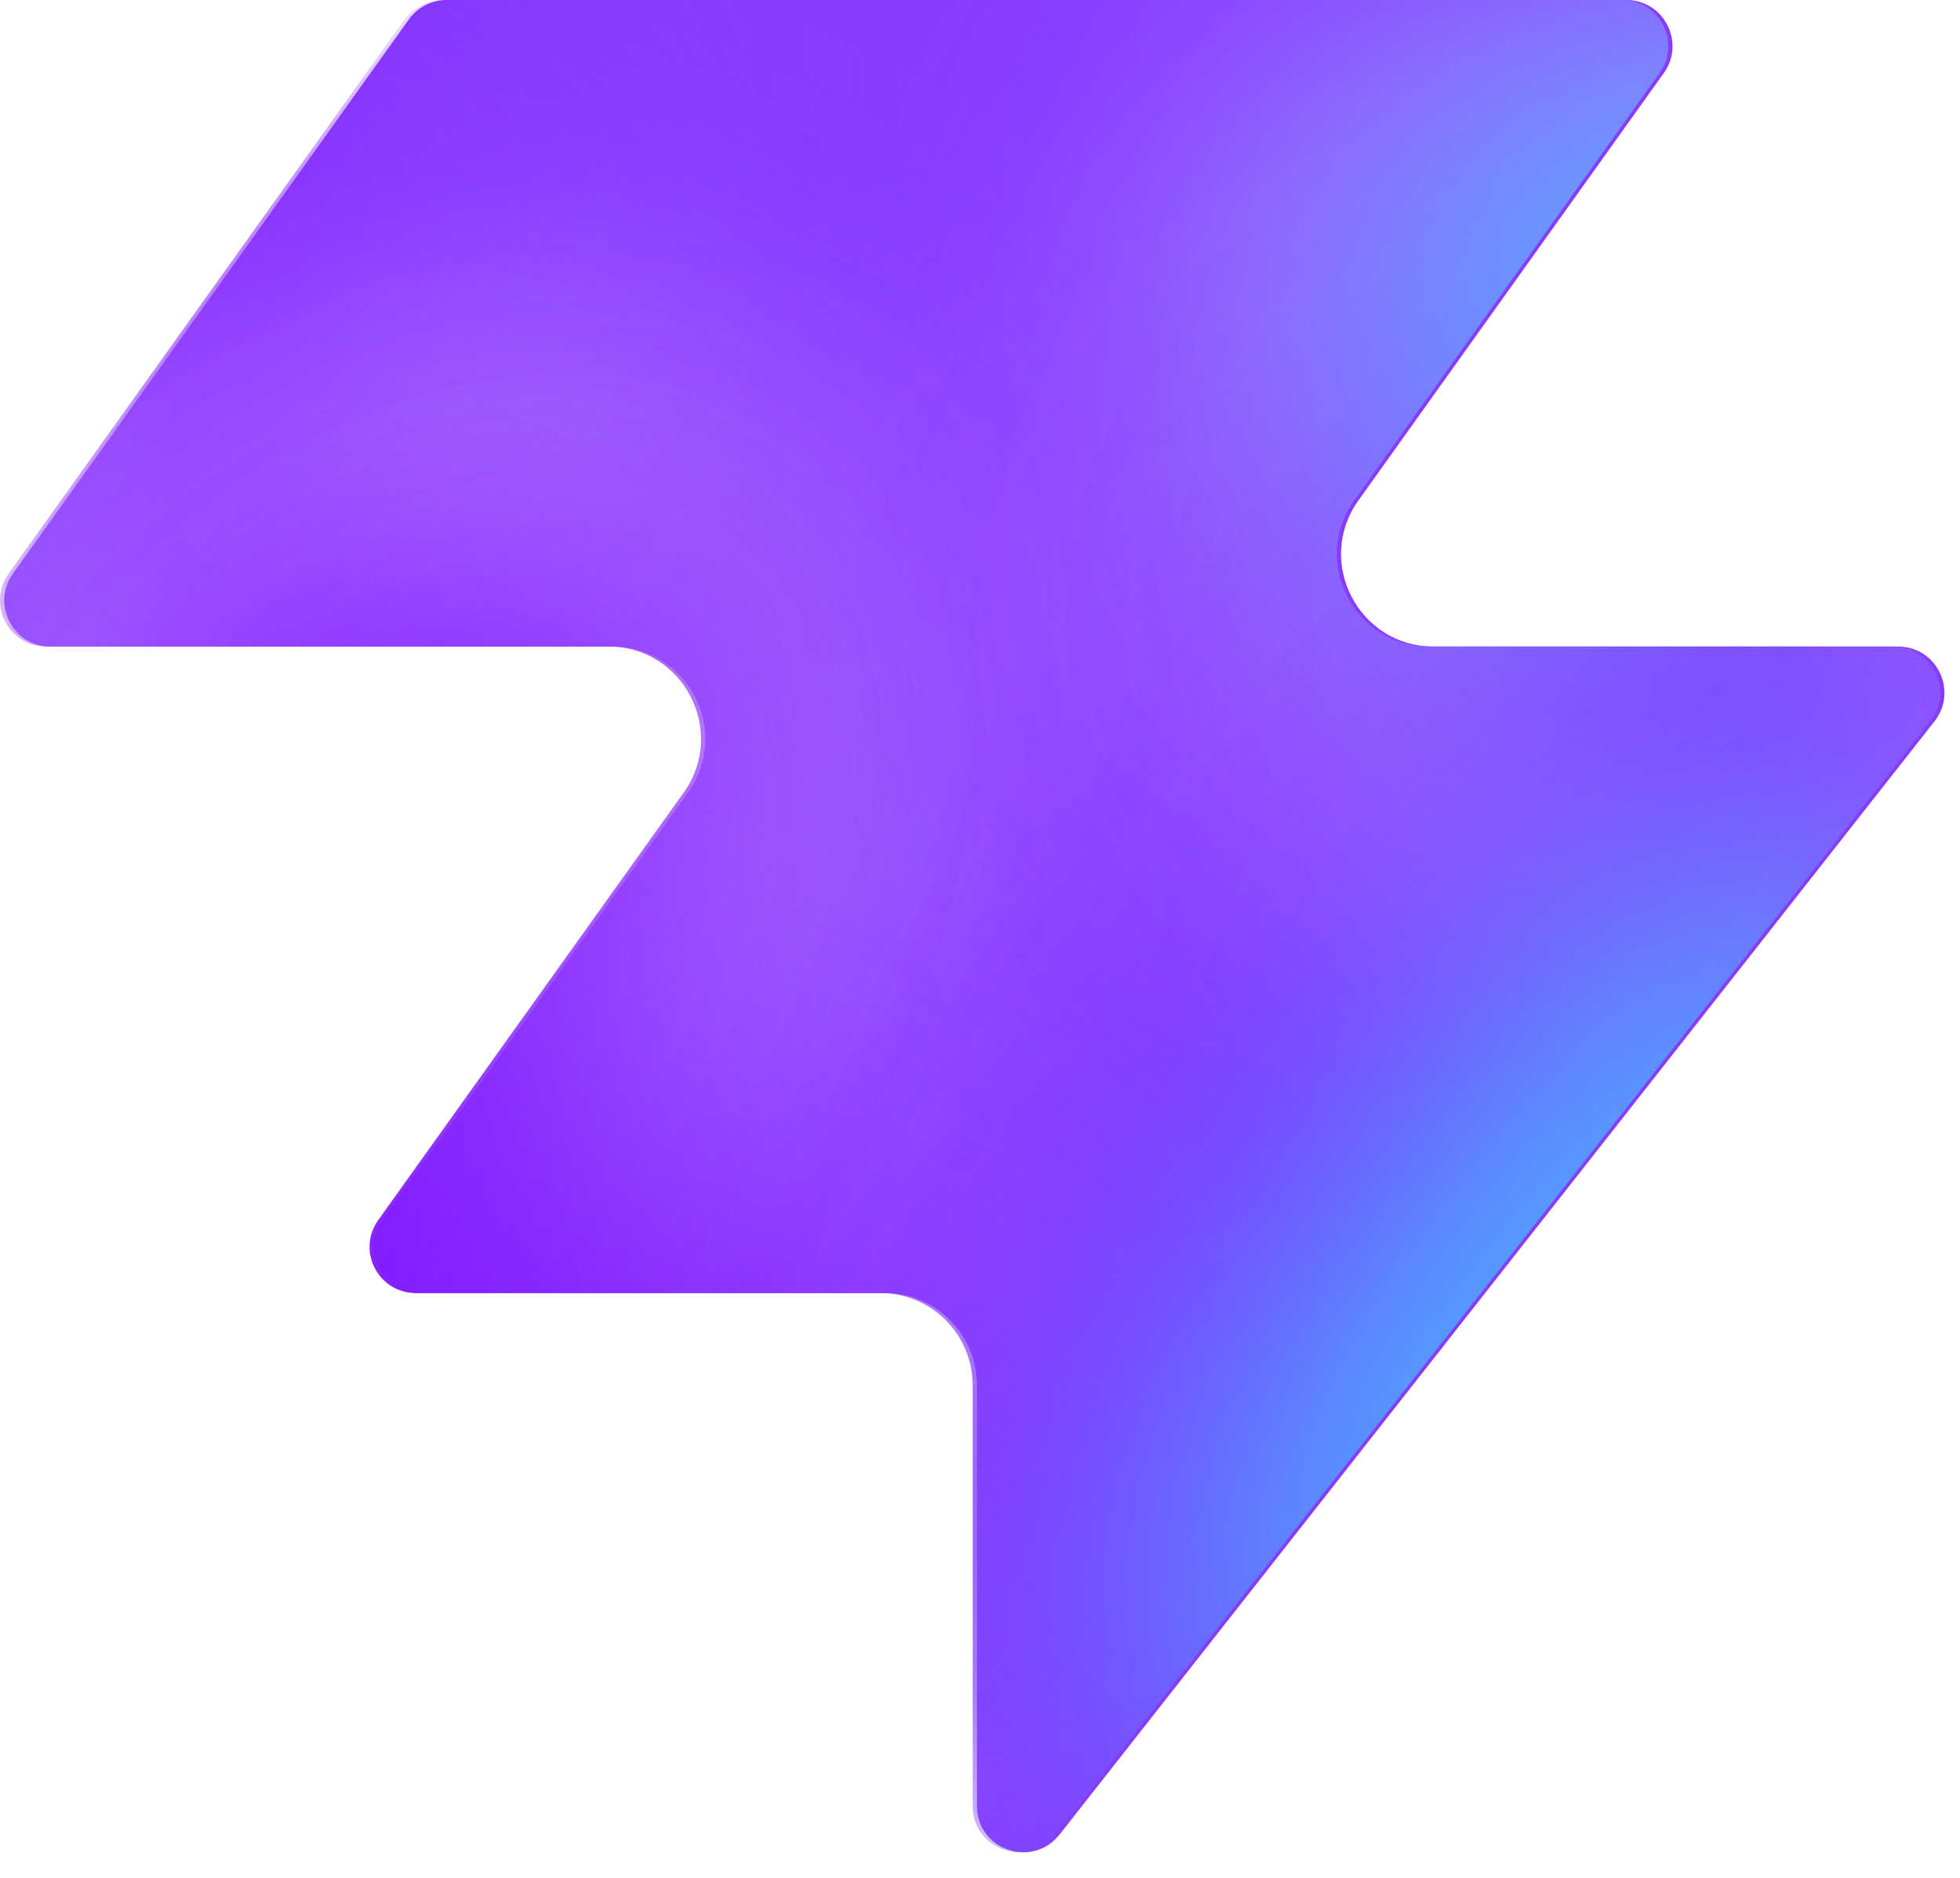
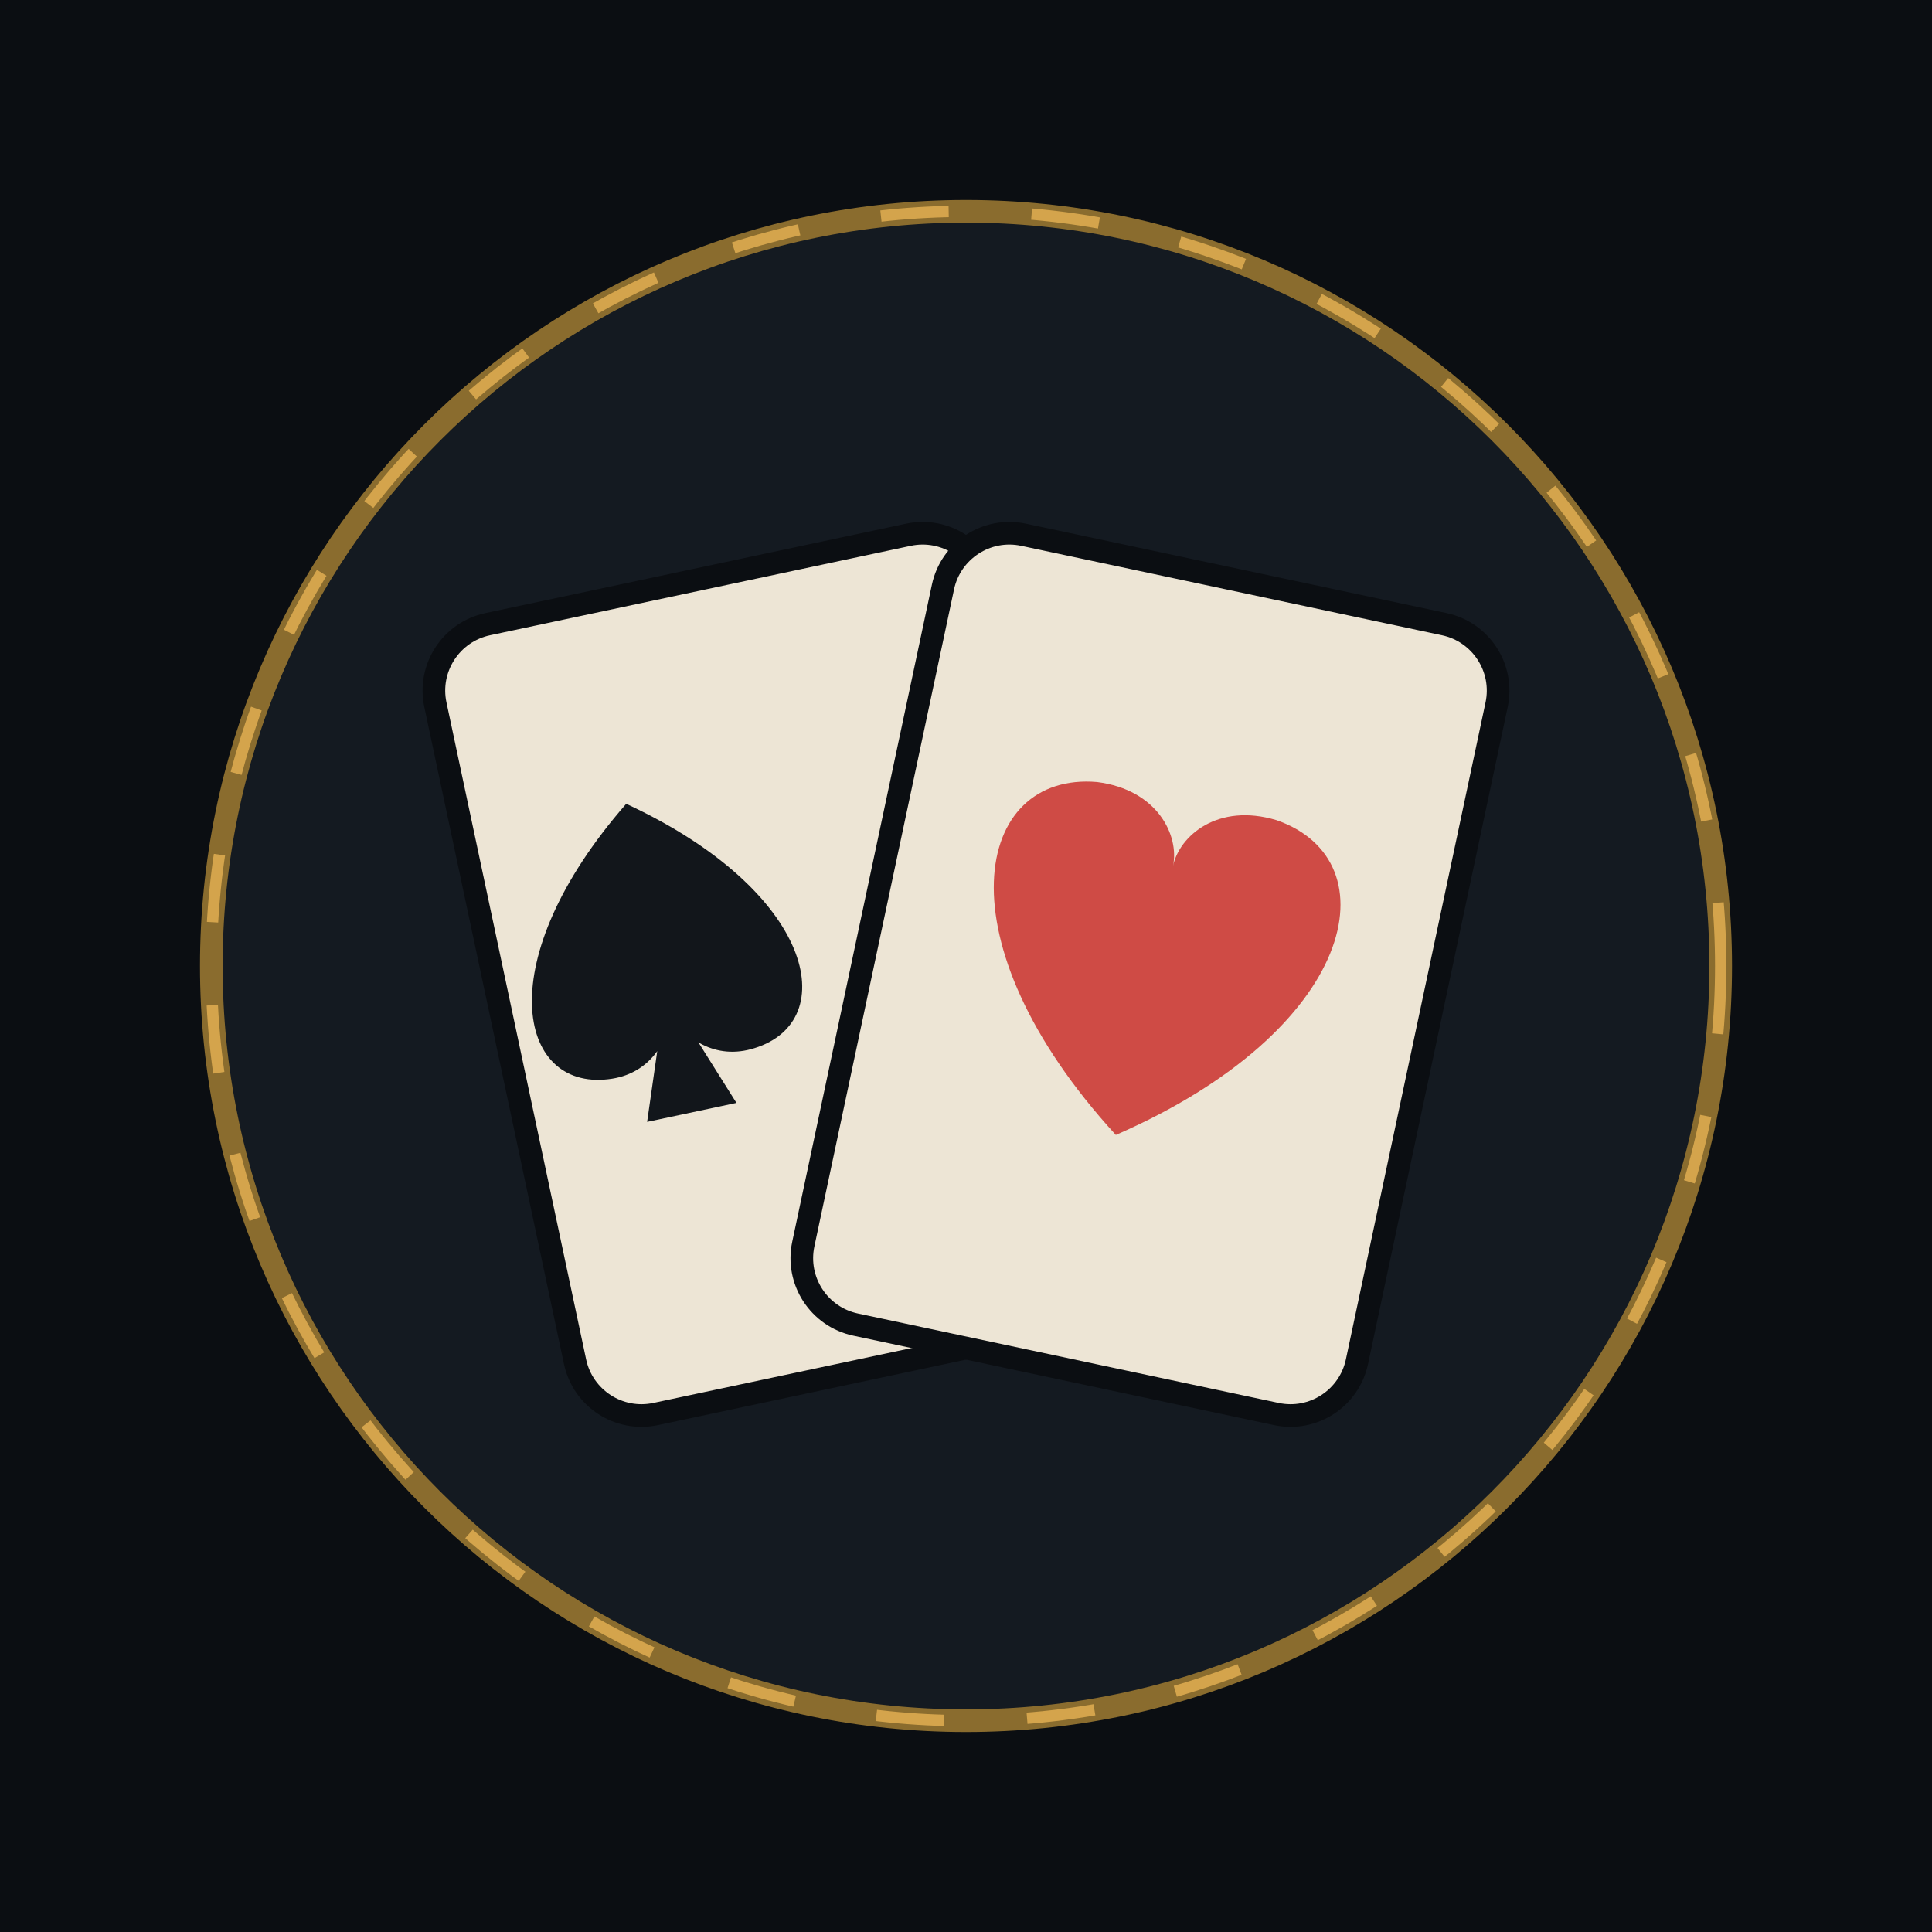
- <svg xmlns="http://www.w3.org/2000/svg" width="48" height="46" fill="none" viewBox="0 0 48 46">
-   <path fill="#863bff" d="M25.946 44.938c-.664.845-2.021.375-2.021-.698V33.937a2.26 2.26 0 0 0-2.262-2.262H10.287c-.92 0-1.456-1.04-.92-1.788l7.48-10.471c1.07-1.497 0-3.578-1.842-3.578H1.237c-.92 0-1.456-1.04-.92-1.788L10.013.474c.214-.297.556-.474.92-.474h28.894c.92 0 1.456 1.04.92 1.788l-7.48 10.471c-1.07 1.498 0 3.579 1.842 3.579h11.377c.943 0 1.473 1.088.89 1.83L25.947 44.94z" style="fill:#863bff;fill:color(display-p3 .525 .23 1);fill-opacity:1" />
-   <mask id="a" width="48" height="46" x="0" y="0" maskUnits="userSpaceOnUse" style="mask-type:alpha">
-     <path fill="#000" d="M25.842 44.938c-.664.844-2.021.375-2.021-.698V33.937a2.26 2.26 0 0 0-2.262-2.262H10.183c-.92 0-1.456-1.04-.92-1.788l7.48-10.471c1.07-1.498 0-3.579-1.842-3.579H1.133c-.92 0-1.456-1.04-.92-1.787L9.91.473c.214-.297.556-.474.92-.474h28.894c.92 0 1.456 1.04.92 1.788l-7.48 10.471c-1.07 1.498 0 3.578 1.842 3.578h11.377c.943 0 1.473 1.088.89 1.832L25.843 44.94z" style="fill:#000;fill-opacity:1" />
-   </mask>
-   <g mask="url(#a)">
-     <g filter="url(#b)">
-       <ellipse cx="5.508" cy="14.704" fill="#ede6ff" rx="5.508" ry="14.704" style="fill:#ede6ff;fill:color(display-p3 .927 .903 1);fill-opacity:1" transform="matrix(.00324 1 1 -.00324 -4.47 31.516)" />
-     </g>
-     <g filter="url(#c)">
-       <ellipse cx="10.399" cy="29.851" fill="#ede6ff" rx="10.399" ry="29.851" style="fill:#ede6ff;fill:color(display-p3 .927 .903 1);fill-opacity:1" transform="matrix(.00324 1 1 -.00324 -39.328 7.883)" />
-     </g>
-     <g filter="url(#d)">
-       <ellipse cx="5.508" cy="30.487" fill="#7e14ff" rx="5.508" ry="30.487" style="fill:#7e14ff;fill:color(display-p3 .492 .077 1);fill-opacity:1" transform="rotate(89.814 -25.913 -14.639)scale(1 -1)" />
-     </g>
-     <g filter="url(#e)">
-       <ellipse cx="5.508" cy="30.599" fill="#7e14ff" rx="5.508" ry="30.599" style="fill:#7e14ff;fill:color(display-p3 .492 .077 1);fill-opacity:1" transform="rotate(89.814 -32.644 -3.334)scale(1 -1)" />
-     </g>
-     <g filter="url(#f)">
-       <ellipse cx="5.508" cy="30.599" fill="#7e14ff" rx="5.508" ry="30.599" style="fill:#7e14ff;fill:color(display-p3 .492 .077 1);fill-opacity:1" transform="matrix(.00324 1 1 -.00324 -34.34 30.47)" />
-     </g>
-     <g filter="url(#g)">
-       <ellipse cx="14.072" cy="22.078" fill="#ede6ff" rx="14.072" ry="22.078" style="fill:#ede6ff;fill:color(display-p3 .927 .903 1);fill-opacity:1" transform="rotate(93.35 24.506 48.493)scale(-1 1)" />
-     </g>
-     <g filter="url(#h)">
-       <ellipse cx="3.47" cy="21.501" fill="#7e14ff" rx="3.47" ry="21.501" style="fill:#7e14ff;fill:color(display-p3 .492 .077 1);fill-opacity:1" transform="rotate(89.009 28.708 47.59)scale(-1 1)" />
-     </g>
-     <g filter="url(#i)">
-       <ellipse cx="3.47" cy="21.501" fill="#7e14ff" rx="3.47" ry="21.501" style="fill:#7e14ff;fill:color(display-p3 .492 .077 1);fill-opacity:1" transform="rotate(89.009 28.708 47.59)scale(-1 1)" />
-     </g>
-     <g filter="url(#j)">
-       <ellipse cx=".387" cy="8.972" fill="#7e14ff" rx="4.407" ry="29.108" style="fill:#7e14ff;fill:color(display-p3 .492 .077 1);fill-opacity:1" transform="rotate(39.51 .387 8.972)" />
-     </g>
-     <g filter="url(#k)">
-       <ellipse cx="47.523" cy="-6.092" fill="#7e14ff" rx="4.407" ry="29.108" style="fill:#7e14ff;fill:color(display-p3 .492 .077 1);fill-opacity:1" transform="rotate(37.892 47.523 -6.092)" />
-     </g>
-     <g filter="url(#l)">
-       <ellipse cx="41.412" cy="6.333" fill="#47bfff" rx="5.971" ry="9.665" style="fill:#47bfff;fill:color(display-p3 .28 .748 1);fill-opacity:1" transform="rotate(37.892 41.412 6.333)" />
-     </g>
-     <g filter="url(#m)">
-       <ellipse cx="-1.879" cy="38.332" fill="#7e14ff" rx="4.407" ry="29.108" style="fill:#7e14ff;fill:color(display-p3 .492 .077 1);fill-opacity:1" transform="rotate(37.892 -1.88 38.332)" />
-     </g>
-     <g filter="url(#n)">
-       <ellipse cx="-1.879" cy="38.332" fill="#7e14ff" rx="4.407" ry="29.108" style="fill:#7e14ff;fill:color(display-p3 .492 .077 1);fill-opacity:1" transform="rotate(37.892 -1.88 38.332)" />
-     </g>
-     <g filter="url(#o)">
-       <ellipse cx="35.651" cy="29.907" fill="#7e14ff" rx="4.407" ry="29.108" style="fill:#7e14ff;fill:color(display-p3 .492 .077 1);fill-opacity:1" transform="rotate(37.892 35.651 29.907)" />
-     </g>
-     <g filter="url(#p)">
-       <ellipse cx="38.418" cy="32.4" fill="#47bfff" rx="5.971" ry="15.297" style="fill:#47bfff;fill:color(display-p3 .28 .748 1);fill-opacity:1" transform="rotate(37.892 38.418 32.4)" />
-     </g>
+ <svg xmlns="http://www.w3.org/2000/svg" viewBox="0 0 512 512">
+   <rect width="512" height="512" fill="#0b0e12" />
+   <circle cx="256" cy="256" r="200" fill="#141a21" stroke="#8a6c2e" stroke-width="6" />
+   <g transform="rotate(-12 256 300)">
+     <rect x="142" y="142" width="150" height="214" rx="18" fill="#ede5d5" stroke="#0b0e12" stroke-width="6" />
+     <path transform="translate(186 238) scale(1.1)" fill="#12161b" d="M0,-38 C-40,-8 -40,24 -18,26 C-8,27 -2,20 0,14 C2,20 8,27 18,26 C40,24 40,-8 0,-38Z M0,8 L-11,38 L11,38Z" />
  </g>
-   <defs>
-     <filter id="b" width="60.045" height="41.654" x="-19.77" y="16.149" color-interpolation-filters="sRGB" filterUnits="userSpaceOnUse">
-       <feFlood flood-opacity="0" result="BackgroundImageFix" />
-       <feBlend in="SourceGraphic" in2="BackgroundImageFix" result="shape" />
-       <feGaussianBlur result="effect1_foregroundBlur_2002_17158" stdDeviation="7.659" />
-     </filter>
-     <filter id="c" width="90.34" height="51.437" x="-54.613" y="-7.533" color-interpolation-filters="sRGB" filterUnits="userSpaceOnUse">
-       <feFlood flood-opacity="0" result="BackgroundImageFix" />
-       <feBlend in="SourceGraphic" in2="BackgroundImageFix" result="shape" />
-       <feGaussianBlur result="effect1_foregroundBlur_2002_17158" stdDeviation="7.659" />
-     </filter>
-     <filter id="d" width="79.355" height="29.4" x="-49.64" y="2.03" color-interpolation-filters="sRGB" filterUnits="userSpaceOnUse">
-       <feFlood flood-opacity="0" result="BackgroundImageFix" />
-       <feBlend in="SourceGraphic" in2="BackgroundImageFix" result="shape" />
-       <feGaussianBlur result="effect1_foregroundBlur_2002_17158" stdDeviation="4.596" />
-     </filter>
-     <filter id="e" width="79.579" height="29.4" x="-45.045" y="20.029" color-interpolation-filters="sRGB" filterUnits="userSpaceOnUse">
-       <feFlood flood-opacity="0" result="BackgroundImageFix" />
-       <feBlend in="SourceGraphic" in2="BackgroundImageFix" result="shape" />
-       <feGaussianBlur result="effect1_foregroundBlur_2002_17158" stdDeviation="4.596" />
-     </filter>
-     <filter id="f" width="79.579" height="29.4" x="-43.513" y="21.178" color-interpolation-filters="sRGB" filterUnits="userSpaceOnUse">
-       <feFlood flood-opacity="0" result="BackgroundImageFix" />
-       <feBlend in="SourceGraphic" in2="BackgroundImageFix" result="shape" />
-       <feGaussianBlur result="effect1_foregroundBlur_2002_17158" stdDeviation="4.596" />
-     </filter>
-     <filter id="g" width="74.749" height="58.852" x="15.756" y="-17.901" color-interpolation-filters="sRGB" filterUnits="userSpaceOnUse">
-       <feFlood flood-opacity="0" result="BackgroundImageFix" />
-       <feBlend in="SourceGraphic" in2="BackgroundImageFix" result="shape" />
-       <feGaussianBlur result="effect1_foregroundBlur_2002_17158" stdDeviation="7.659" />
-     </filter>
-     <filter id="h" width="61.377" height="25.362" x="23.548" y="2.284" color-interpolation-filters="sRGB" filterUnits="userSpaceOnUse">
-       <feFlood flood-opacity="0" result="BackgroundImageFix" />
-       <feBlend in="SourceGraphic" in2="BackgroundImageFix" result="shape" />
-       <feGaussianBlur result="effect1_foregroundBlur_2002_17158" stdDeviation="4.596" />
-     </filter>
-     <filter id="i" width="61.377" height="25.362" x="23.548" y="2.284" color-interpolation-filters="sRGB" filterUnits="userSpaceOnUse">
-       <feFlood flood-opacity="0" result="BackgroundImageFix" />
-       <feBlend in="SourceGraphic" in2="BackgroundImageFix" result="shape" />
-       <feGaussianBlur result="effect1_foregroundBlur_2002_17158" stdDeviation="4.596" />
-     </filter>
-     <filter id="j" width="56.045" height="63.649" x="-27.636" y="-22.853" color-interpolation-filters="sRGB" filterUnits="userSpaceOnUse">
-       <feFlood flood-opacity="0" result="BackgroundImageFix" />
-       <feBlend in="SourceGraphic" in2="BackgroundImageFix" result="shape" />
-       <feGaussianBlur result="effect1_foregroundBlur_2002_17158" stdDeviation="4.596" />
-     </filter>
-     <filter id="k" width="54.814" height="64.646" x="20.116" y="-38.415" color-interpolation-filters="sRGB" filterUnits="userSpaceOnUse">
-       <feFlood flood-opacity="0" result="BackgroundImageFix" />
-       <feBlend in="SourceGraphic" in2="BackgroundImageFix" result="shape" />
-       <feGaussianBlur result="effect1_foregroundBlur_2002_17158" stdDeviation="4.596" />
-     </filter>
-     <filter id="l" width="33.541" height="35.313" x="24.641" y="-11.323" color-interpolation-filters="sRGB" filterUnits="userSpaceOnUse">
-       <feFlood flood-opacity="0" result="BackgroundImageFix" />
-       <feBlend in="SourceGraphic" in2="BackgroundImageFix" result="shape" />
-       <feGaussianBlur result="effect1_foregroundBlur_2002_17158" stdDeviation="4.596" />
-     </filter>
-     <filter id="m" width="54.814" height="64.646" x="-29.286" y="6.009" color-interpolation-filters="sRGB" filterUnits="userSpaceOnUse">
-       <feFlood flood-opacity="0" result="BackgroundImageFix" />
-       <feBlend in="SourceGraphic" in2="BackgroundImageFix" result="shape" />
-       <feGaussianBlur result="effect1_foregroundBlur_2002_17158" stdDeviation="4.596" />
-     </filter>
-     <filter id="n" width="54.814" height="64.646" x="-29.286" y="6.009" color-interpolation-filters="sRGB" filterUnits="userSpaceOnUse">
-       <feFlood flood-opacity="0" result="BackgroundImageFix" />
-       <feBlend in="SourceGraphic" in2="BackgroundImageFix" result="shape" />
-       <feGaussianBlur result="effect1_foregroundBlur_2002_17158" stdDeviation="4.596" />
-     </filter>
-     <filter id="o" width="54.814" height="64.646" x="8.244" y="-2.416" color-interpolation-filters="sRGB" filterUnits="userSpaceOnUse">
-       <feFlood flood-opacity="0" result="BackgroundImageFix" />
-       <feBlend in="SourceGraphic" in2="BackgroundImageFix" result="shape" />
-       <feGaussianBlur result="effect1_foregroundBlur_2002_17158" stdDeviation="4.596" />
-     </filter>
-     <filter id="p" width="39.409" height="43.623" x="18.713" y="10.588" color-interpolation-filters="sRGB" filterUnits="userSpaceOnUse">
-       <feFlood flood-opacity="0" result="BackgroundImageFix" />
-       <feBlend in="SourceGraphic" in2="BackgroundImageFix" result="shape" />
-       <feGaussianBlur result="effect1_foregroundBlur_2002_17158" stdDeviation="4.596" />
-     </filter>
-   </defs>
+   <g transform="rotate(12 256 300)">
+     <rect x="220" y="142" width="150" height="214" rx="18" fill="#ede5d5" stroke="#0b0e12" stroke-width="6" />
+     <path transform="translate(295 252) scale(1.35)" fill="#cf4b45" d="M0,30 C-42,0 -42,-34 -18,-37 C-6,-38 0,-30 0,-24 C0,-30 6,-38 18,-37 C42,-34 42,0 0,30Z" />
+   </g>
+   <circle cx="256" cy="256" r="200" fill="none" stroke="#d4a44c" stroke-width="3" stroke-dasharray="18 22" />
</svg>
